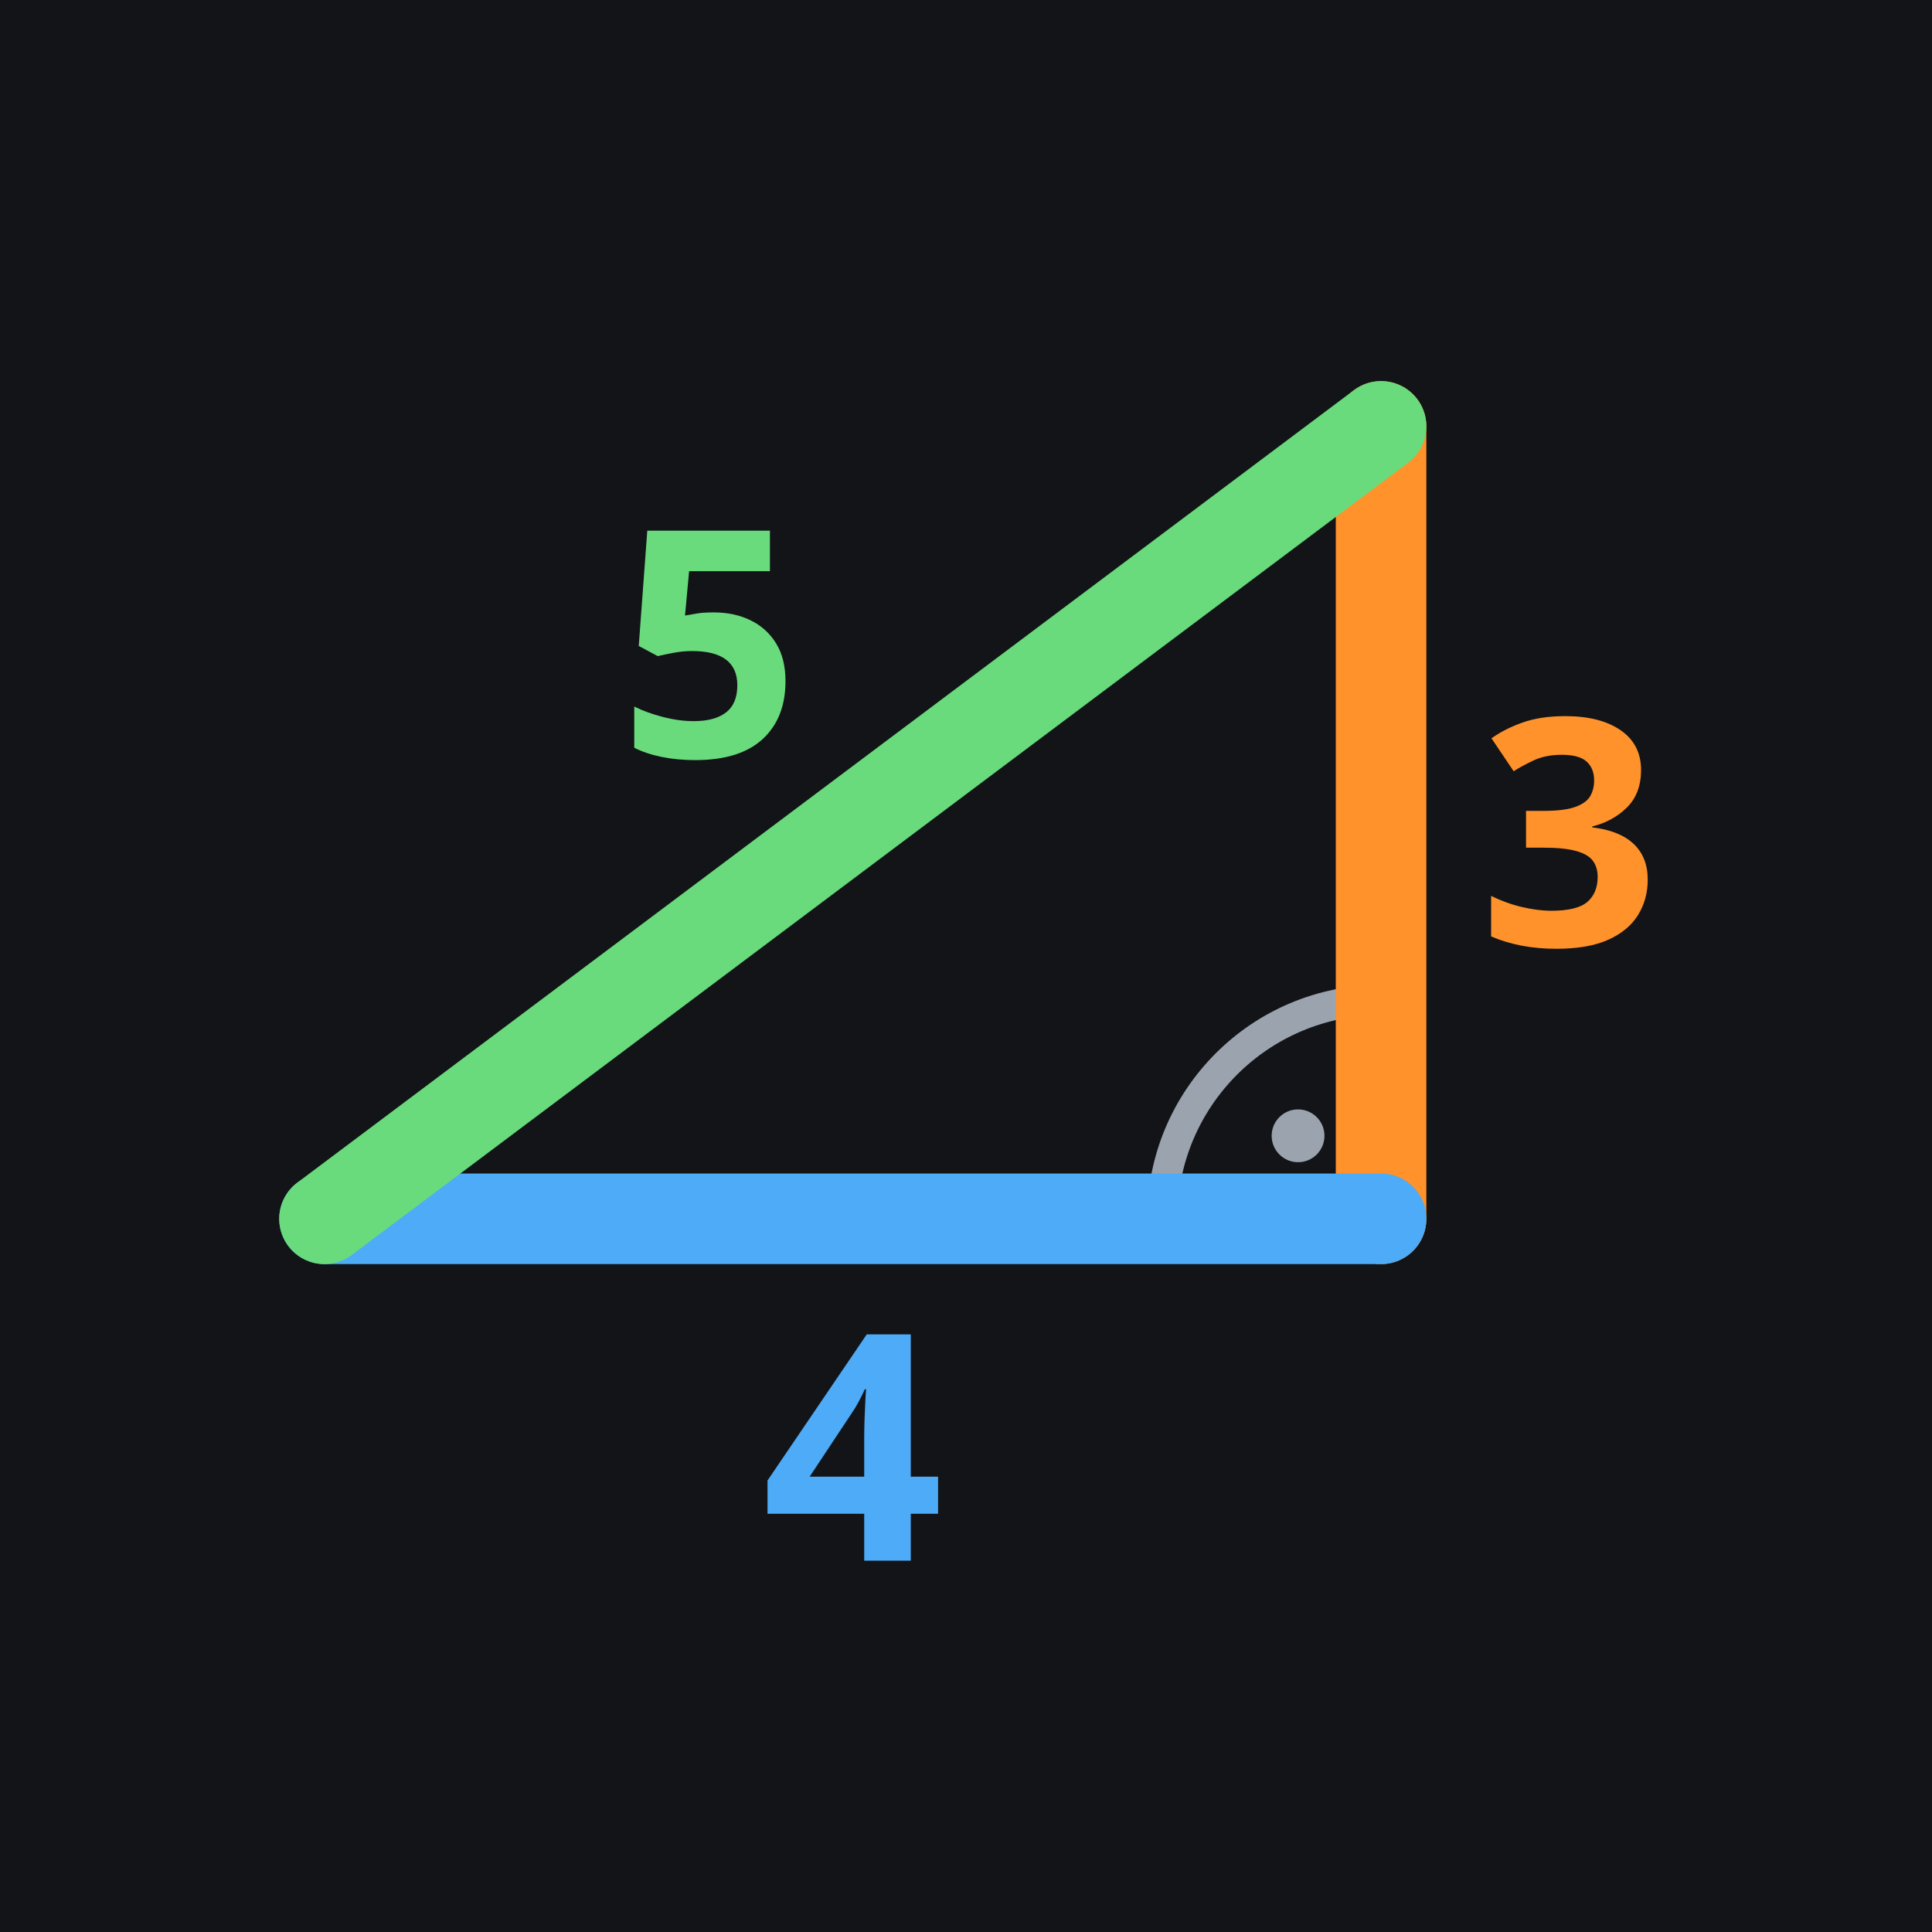
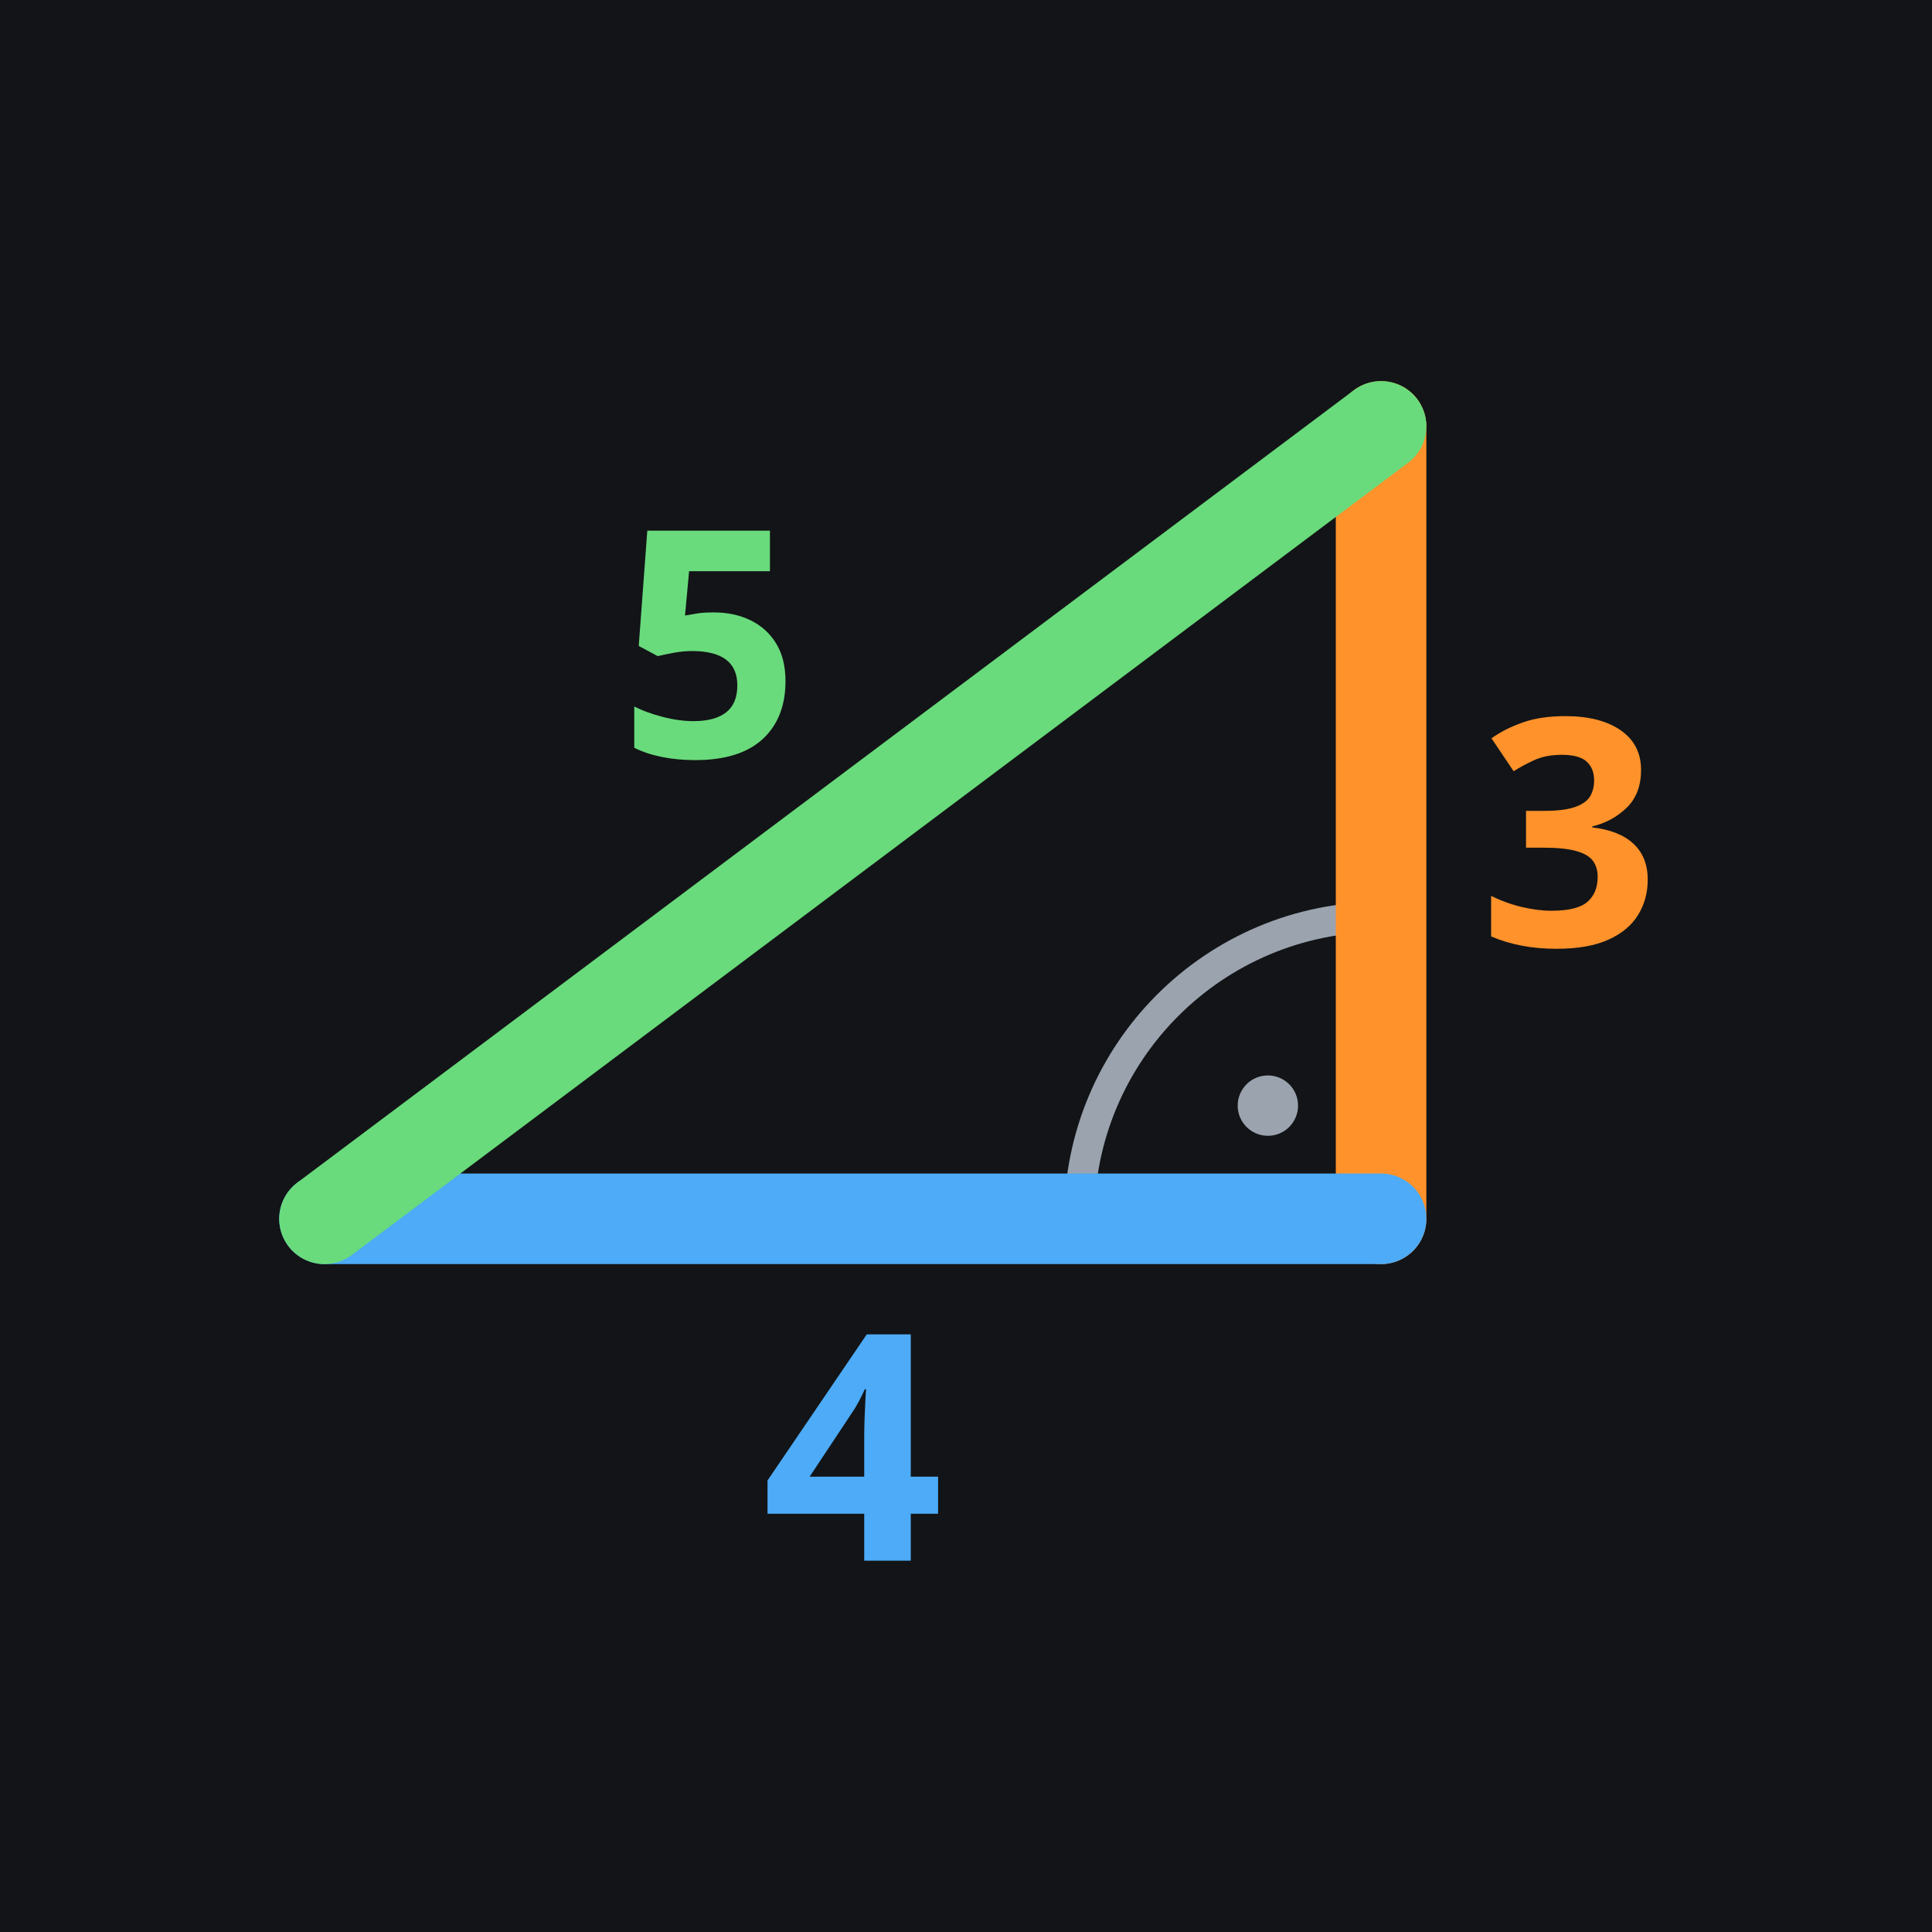
<svg xmlns="http://www.w3.org/2000/svg" viewBox="0 0 512 512">
  <rect width="512" height="512" fill="#121417" />
  <g transform="translate(366 323)" font-family="Segoe UI, system-ui, sans-serif" font-weight="800" font-size="84" dominant-baseline="central" text-anchor="middle">
-     <path d="M-58 0 A58 58 0 0 1 0 -58" fill="none" stroke="#9aa3ae" stroke-width="8" />
-     <circle cx="-22" cy="-22" r="7" fill="#9aa3ae" />
+     <path d="M-80 0 A80 80 0 0 1 0 -80" fill="none" stroke="#9aa3ae" stroke-width="8" />
+     <circle cx="-30" cy="-30" r="8" fill="#9aa3ae" />
    <line x1="0" y1="-210" x2="0" y2="0" stroke="#ff922b" stroke-width="24" stroke-linecap="round" />
    <line x1="-280" y1="0" x2="0" y2="0" stroke="#4dabf7" stroke-width="24" stroke-linecap="round" />
    <line x1="-280" y1="0" x2="0" y2="-210" stroke="#69db7c" stroke-width="24" stroke-linecap="round" />
    <text x="50" y="-105" fill="#ff922b">3</text>
    <text x="-140" y="58" fill="#4dabf7">4</text>
    <text x="-178" y="-155" fill="#69db7c">5</text>
  </g>
</svg>
